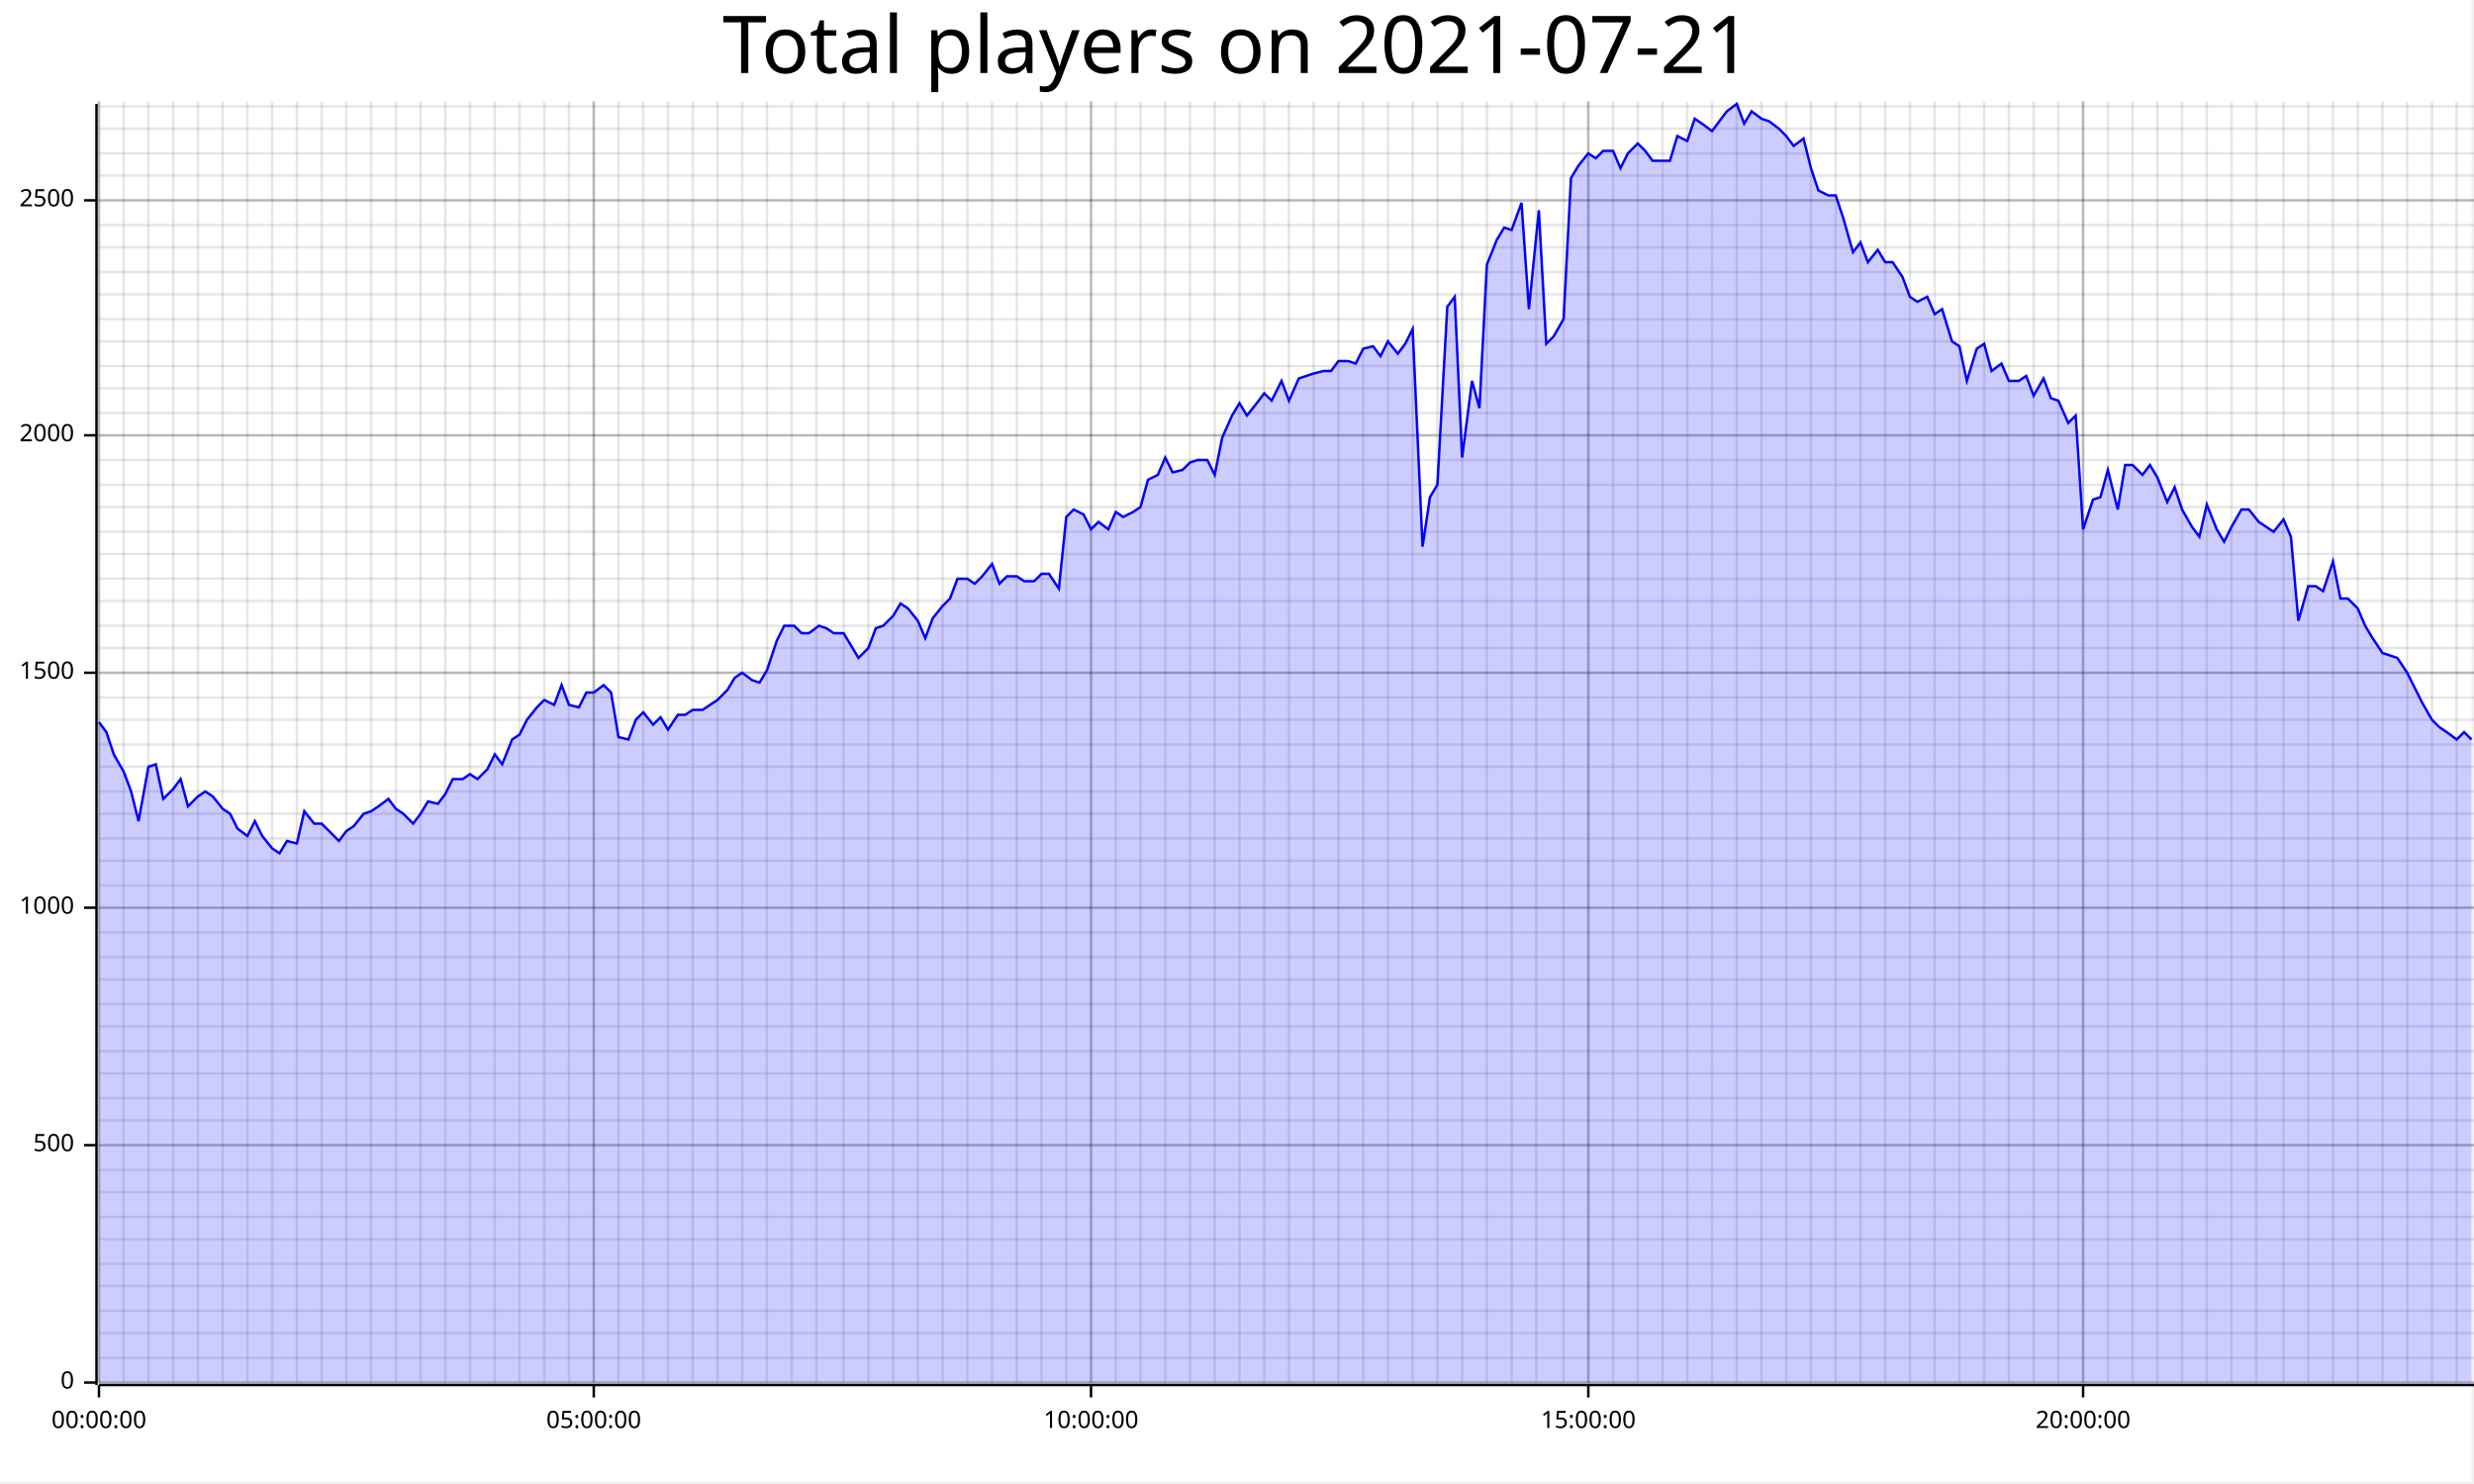
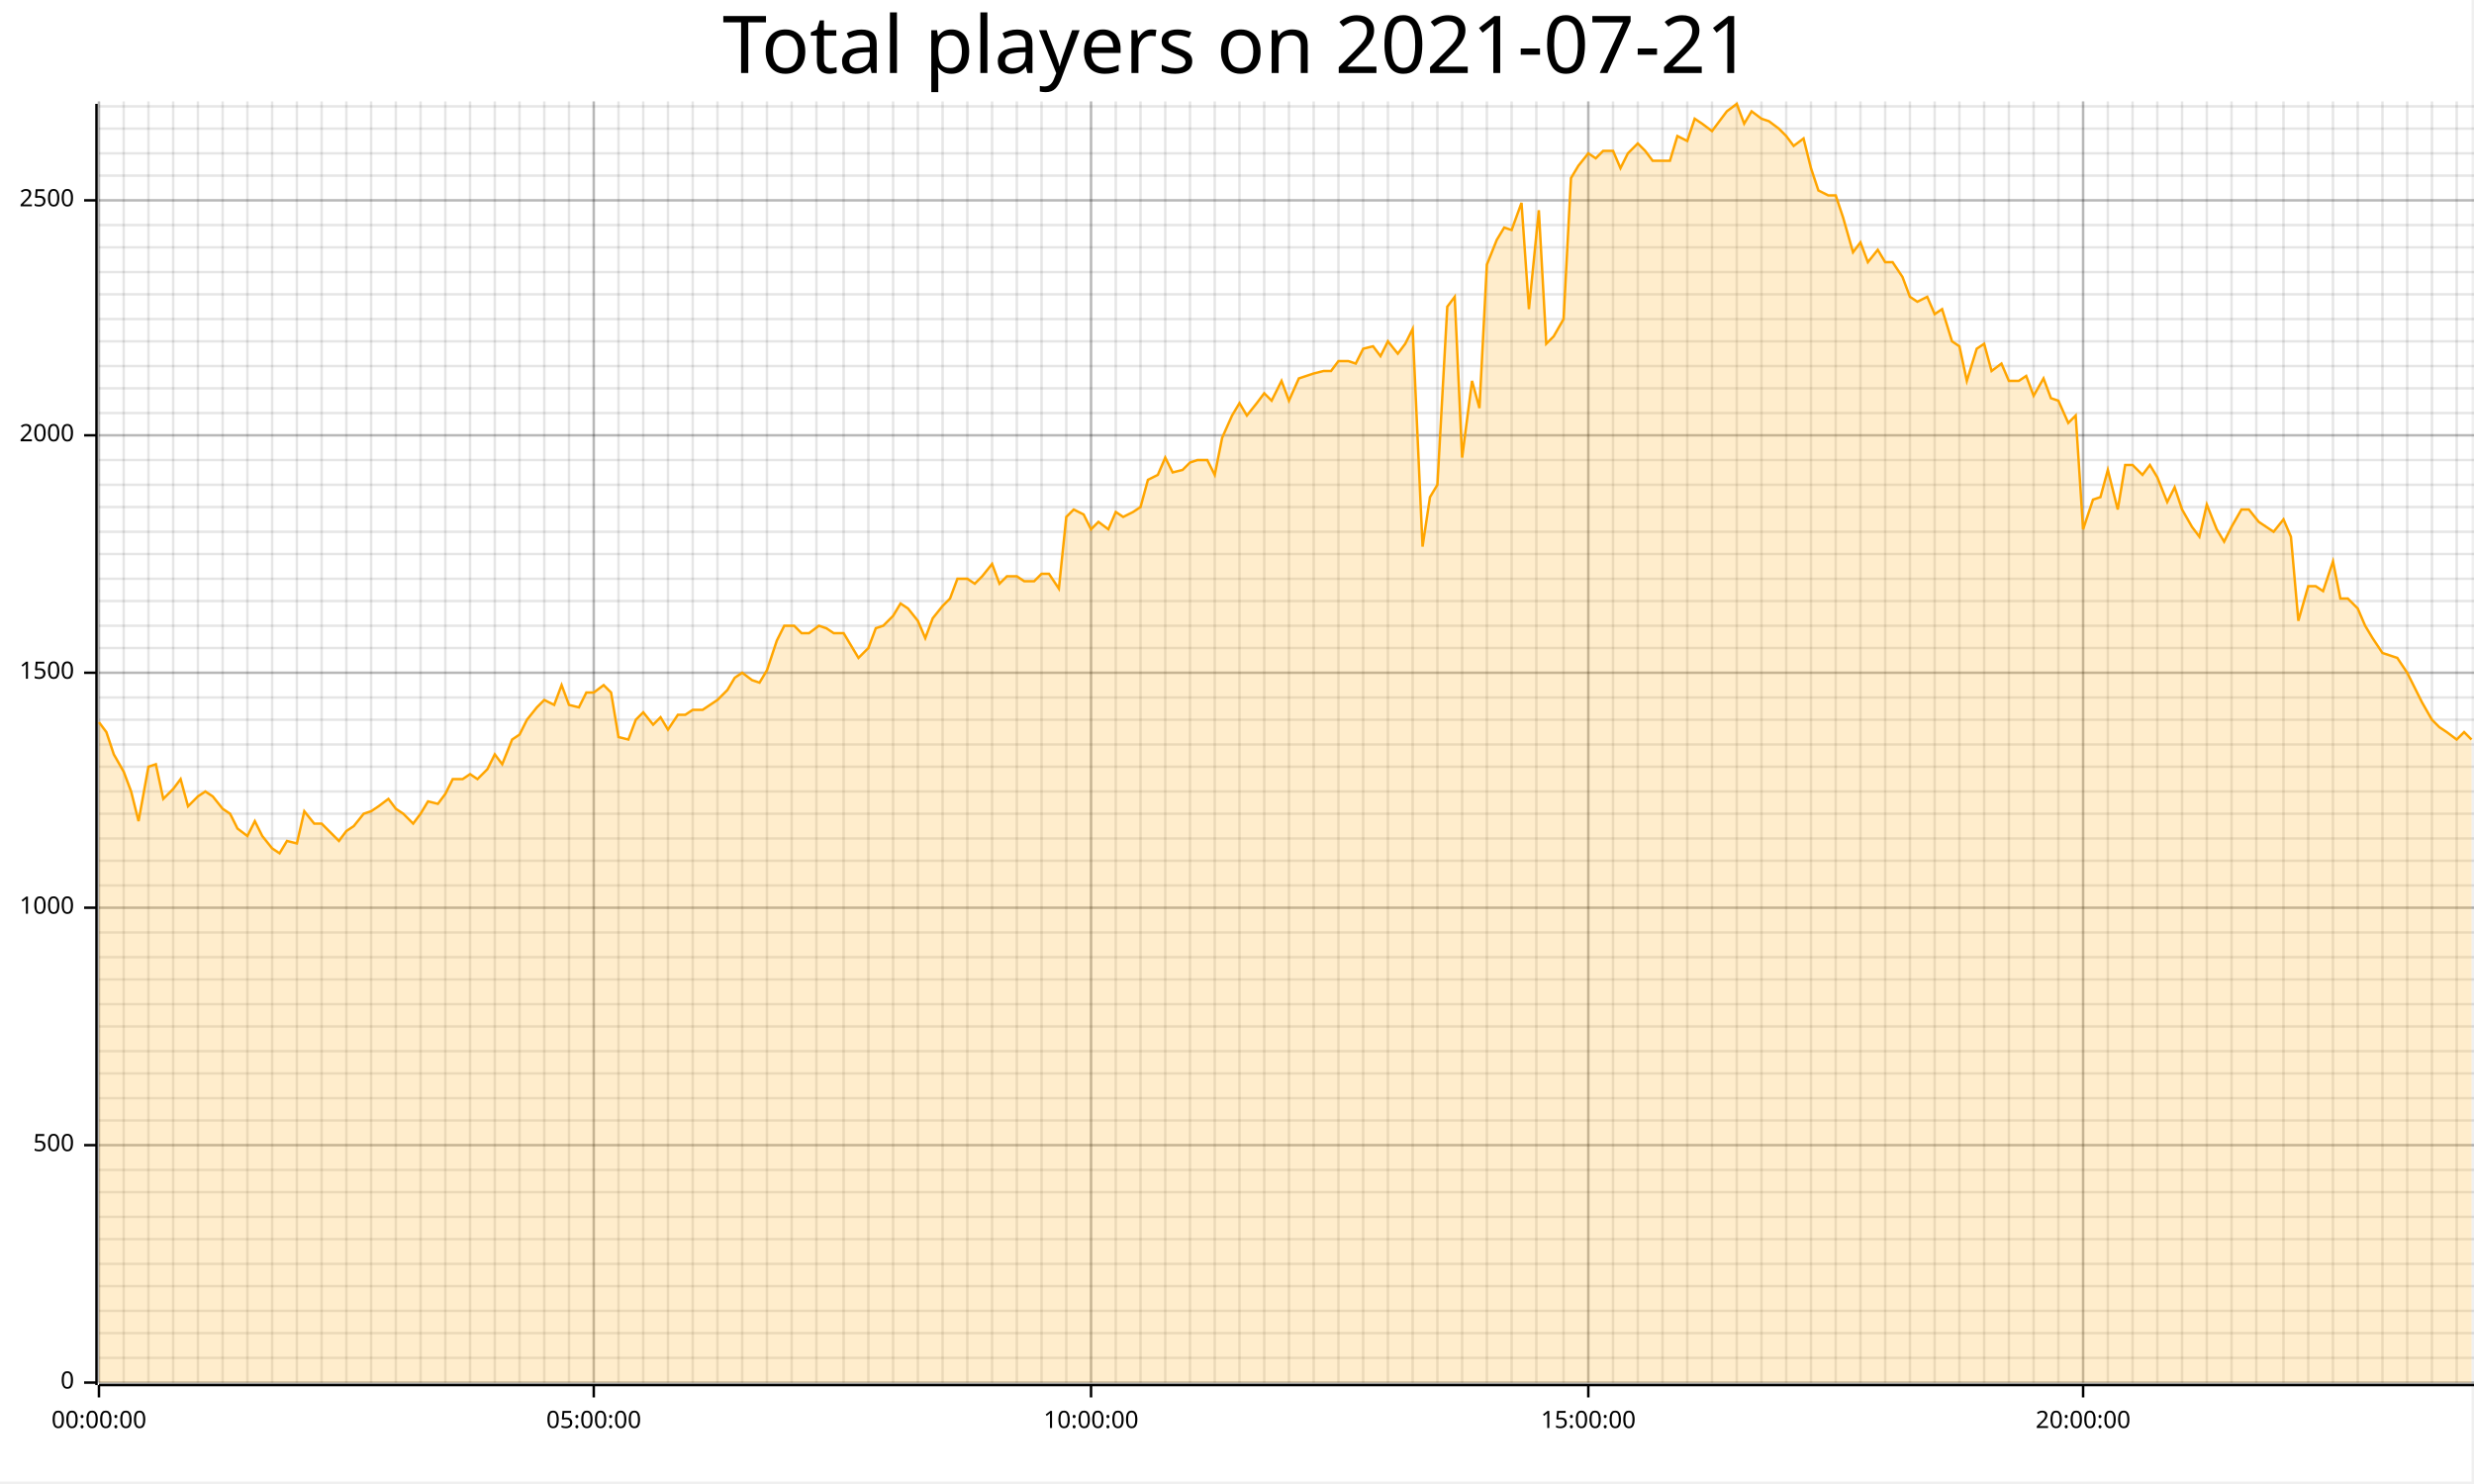
<svg xmlns="http://www.w3.org/2000/svg" width="1000" height="600" viewBox="0 0 1000 600">
  <rect x="0" y="0" width="999" height="599" opacity="1" fill="#FFFFFF" stroke="none" />
  <text x="500" y="5" dy="0.76em" text-anchor="middle" font-family="sans-serif" font-size="32.258" opacity="1" fill="#000000">
Total players on 2021-07-21
</text>
  <line opacity="0.1" stroke="#000000" stroke-width="1" x1="40" y1="559" x2="40" y2="41" />
  <line opacity="0.1" stroke="#000000" stroke-width="1" x1="50" y1="559" x2="50" y2="41" />
  <line opacity="0.1" stroke="#000000" stroke-width="1" x1="60" y1="559" x2="60" y2="41" />
  <line opacity="0.1" stroke="#000000" stroke-width="1" x1="70" y1="559" x2="70" y2="41" />
  <line opacity="0.1" stroke="#000000" stroke-width="1" x1="80" y1="559" x2="80" y2="41" />
  <line opacity="0.1" stroke="#000000" stroke-width="1" x1="90" y1="559" x2="90" y2="41" />
  <line opacity="0.1" stroke="#000000" stroke-width="1" x1="100" y1="559" x2="100" y2="41" />
  <line opacity="0.1" stroke="#000000" stroke-width="1" x1="110" y1="559" x2="110" y2="41" />
  <line opacity="0.1" stroke="#000000" stroke-width="1" x1="120" y1="559" x2="120" y2="41" />
  <line opacity="0.1" stroke="#000000" stroke-width="1" x1="130" y1="559" x2="130" y2="41" />
  <line opacity="0.1" stroke="#000000" stroke-width="1" x1="140" y1="559" x2="140" y2="41" />
  <line opacity="0.1" stroke="#000000" stroke-width="1" x1="150" y1="559" x2="150" y2="41" />
  <line opacity="0.1" stroke="#000000" stroke-width="1" x1="160" y1="559" x2="160" y2="41" />
  <line opacity="0.1" stroke="#000000" stroke-width="1" x1="170" y1="559" x2="170" y2="41" />
  <line opacity="0.1" stroke="#000000" stroke-width="1" x1="180" y1="559" x2="180" y2="41" />
  <line opacity="0.1" stroke="#000000" stroke-width="1" x1="190" y1="559" x2="190" y2="41" />
  <line opacity="0.1" stroke="#000000" stroke-width="1" x1="200" y1="559" x2="200" y2="41" />
  <line opacity="0.1" stroke="#000000" stroke-width="1" x1="210" y1="559" x2="210" y2="41" />
  <line opacity="0.1" stroke="#000000" stroke-width="1" x1="220" y1="559" x2="220" y2="41" />
  <line opacity="0.1" stroke="#000000" stroke-width="1" x1="230" y1="559" x2="230" y2="41" />
  <line opacity="0.1" stroke="#000000" stroke-width="1" x1="240" y1="559" x2="240" y2="41" />
  <line opacity="0.1" stroke="#000000" stroke-width="1" x1="250" y1="559" x2="250" y2="41" />
  <line opacity="0.1" stroke="#000000" stroke-width="1" x1="260" y1="559" x2="260" y2="41" />
  <line opacity="0.1" stroke="#000000" stroke-width="1" x1="270" y1="559" x2="270" y2="41" />
  <line opacity="0.1" stroke="#000000" stroke-width="1" x1="280" y1="559" x2="280" y2="41" />
  <line opacity="0.1" stroke="#000000" stroke-width="1" x1="290" y1="559" x2="290" y2="41" />
  <line opacity="0.1" stroke="#000000" stroke-width="1" x1="300" y1="559" x2="300" y2="41" />
  <line opacity="0.1" stroke="#000000" stroke-width="1" x1="310" y1="559" x2="310" y2="41" />
  <line opacity="0.1" stroke="#000000" stroke-width="1" x1="320" y1="559" x2="320" y2="41" />
  <line opacity="0.1" stroke="#000000" stroke-width="1" x1="330" y1="559" x2="330" y2="41" />
  <line opacity="0.1" stroke="#000000" stroke-width="1" x1="341" y1="559" x2="341" y2="41" />
  <line opacity="0.1" stroke="#000000" stroke-width="1" x1="351" y1="559" x2="351" y2="41" />
  <line opacity="0.1" stroke="#000000" stroke-width="1" x1="361" y1="559" x2="361" y2="41" />
  <line opacity="0.1" stroke="#000000" stroke-width="1" x1="371" y1="559" x2="371" y2="41" />
  <line opacity="0.1" stroke="#000000" stroke-width="1" x1="381" y1="559" x2="381" y2="41" />
  <line opacity="0.1" stroke="#000000" stroke-width="1" x1="391" y1="559" x2="391" y2="41" />
  <line opacity="0.1" stroke="#000000" stroke-width="1" x1="401" y1="559" x2="401" y2="41" />
  <line opacity="0.1" stroke="#000000" stroke-width="1" x1="411" y1="559" x2="411" y2="41" />
  <line opacity="0.1" stroke="#000000" stroke-width="1" x1="421" y1="559" x2="421" y2="41" />
  <line opacity="0.1" stroke="#000000" stroke-width="1" x1="431" y1="559" x2="431" y2="41" />
  <line opacity="0.1" stroke="#000000" stroke-width="1" x1="441" y1="559" x2="441" y2="41" />
  <line opacity="0.1" stroke="#000000" stroke-width="1" x1="451" y1="559" x2="451" y2="41" />
  <line opacity="0.1" stroke="#000000" stroke-width="1" x1="461" y1="559" x2="461" y2="41" />
  <line opacity="0.1" stroke="#000000" stroke-width="1" x1="471" y1="559" x2="471" y2="41" />
  <line opacity="0.1" stroke="#000000" stroke-width="1" x1="481" y1="559" x2="481" y2="41" />
  <line opacity="0.1" stroke="#000000" stroke-width="1" x1="491" y1="559" x2="491" y2="41" />
  <line opacity="0.1" stroke="#000000" stroke-width="1" x1="501" y1="559" x2="501" y2="41" />
  <line opacity="0.1" stroke="#000000" stroke-width="1" x1="511" y1="559" x2="511" y2="41" />
  <line opacity="0.1" stroke="#000000" stroke-width="1" x1="521" y1="559" x2="521" y2="41" />
  <line opacity="0.1" stroke="#000000" stroke-width="1" x1="531" y1="559" x2="531" y2="41" />
  <line opacity="0.1" stroke="#000000" stroke-width="1" x1="541" y1="559" x2="541" y2="41" />
  <line opacity="0.1" stroke="#000000" stroke-width="1" x1="551" y1="559" x2="551" y2="41" />
  <line opacity="0.1" stroke="#000000" stroke-width="1" x1="561" y1="559" x2="561" y2="41" />
  <line opacity="0.1" stroke="#000000" stroke-width="1" x1="571" y1="559" x2="571" y2="41" />
  <line opacity="0.1" stroke="#000000" stroke-width="1" x1="581" y1="559" x2="581" y2="41" />
  <line opacity="0.1" stroke="#000000" stroke-width="1" x1="591" y1="559" x2="591" y2="41" />
  <line opacity="0.1" stroke="#000000" stroke-width="1" x1="601" y1="559" x2="601" y2="41" />
  <line opacity="0.1" stroke="#000000" stroke-width="1" x1="611" y1="559" x2="611" y2="41" />
  <line opacity="0.1" stroke="#000000" stroke-width="1" x1="621" y1="559" x2="621" y2="41" />
  <line opacity="0.1" stroke="#000000" stroke-width="1" x1="632" y1="559" x2="632" y2="41" />
  <line opacity="0.1" stroke="#000000" stroke-width="1" x1="642" y1="559" x2="642" y2="41" />
  <line opacity="0.1" stroke="#000000" stroke-width="1" x1="652" y1="559" x2="652" y2="41" />
  <line opacity="0.1" stroke="#000000" stroke-width="1" x1="662" y1="559" x2="662" y2="41" />
  <line opacity="0.1" stroke="#000000" stroke-width="1" x1="672" y1="559" x2="672" y2="41" />
  <line opacity="0.1" stroke="#000000" stroke-width="1" x1="682" y1="559" x2="682" y2="41" />
  <line opacity="0.1" stroke="#000000" stroke-width="1" x1="692" y1="559" x2="692" y2="41" />
  <line opacity="0.1" stroke="#000000" stroke-width="1" x1="702" y1="559" x2="702" y2="41" />
  <line opacity="0.1" stroke="#000000" stroke-width="1" x1="712" y1="559" x2="712" y2="41" />
  <line opacity="0.1" stroke="#000000" stroke-width="1" x1="722" y1="559" x2="722" y2="41" />
  <line opacity="0.1" stroke="#000000" stroke-width="1" x1="732" y1="559" x2="732" y2="41" />
  <line opacity="0.1" stroke="#000000" stroke-width="1" x1="742" y1="559" x2="742" y2="41" />
  <line opacity="0.1" stroke="#000000" stroke-width="1" x1="752" y1="559" x2="752" y2="41" />
  <line opacity="0.1" stroke="#000000" stroke-width="1" x1="762" y1="559" x2="762" y2="41" />
  <line opacity="0.1" stroke="#000000" stroke-width="1" x1="772" y1="559" x2="772" y2="41" />
  <line opacity="0.1" stroke="#000000" stroke-width="1" x1="782" y1="559" x2="782" y2="41" />
  <line opacity="0.1" stroke="#000000" stroke-width="1" x1="792" y1="559" x2="792" y2="41" />
  <line opacity="0.1" stroke="#000000" stroke-width="1" x1="802" y1="559" x2="802" y2="41" />
  <line opacity="0.1" stroke="#000000" stroke-width="1" x1="812" y1="559" x2="812" y2="41" />
  <line opacity="0.1" stroke="#000000" stroke-width="1" x1="822" y1="559" x2="822" y2="41" />
  <line opacity="0.1" stroke="#000000" stroke-width="1" x1="832" y1="559" x2="832" y2="41" />
  <line opacity="0.1" stroke="#000000" stroke-width="1" x1="842" y1="559" x2="842" y2="41" />
  <line opacity="0.1" stroke="#000000" stroke-width="1" x1="852" y1="559" x2="852" y2="41" />
  <line opacity="0.1" stroke="#000000" stroke-width="1" x1="862" y1="559" x2="862" y2="41" />
  <line opacity="0.1" stroke="#000000" stroke-width="1" x1="872" y1="559" x2="872" y2="41" />
  <line opacity="0.1" stroke="#000000" stroke-width="1" x1="882" y1="559" x2="882" y2="41" />
  <line opacity="0.1" stroke="#000000" stroke-width="1" x1="892" y1="559" x2="892" y2="41" />
  <line opacity="0.1" stroke="#000000" stroke-width="1" x1="902" y1="559" x2="902" y2="41" />
  <line opacity="0.1" stroke="#000000" stroke-width="1" x1="912" y1="559" x2="912" y2="41" />
  <line opacity="0.1" stroke="#000000" stroke-width="1" x1="923" y1="559" x2="923" y2="41" />
  <line opacity="0.1" stroke="#000000" stroke-width="1" x1="933" y1="559" x2="933" y2="41" />
  <line opacity="0.1" stroke="#000000" stroke-width="1" x1="943" y1="559" x2="943" y2="41" />
  <line opacity="0.1" stroke="#000000" stroke-width="1" x1="953" y1="559" x2="953" y2="41" />
  <line opacity="0.1" stroke="#000000" stroke-width="1" x1="963" y1="559" x2="963" y2="41" />
  <line opacity="0.1" stroke="#000000" stroke-width="1" x1="973" y1="559" x2="973" y2="41" />
  <line opacity="0.1" stroke="#000000" stroke-width="1" x1="983" y1="559" x2="983" y2="41" />
  <line opacity="0.1" stroke="#000000" stroke-width="1" x1="993" y1="559" x2="993" y2="41" />
  <line opacity="0.1" stroke="#000000" stroke-width="1" x1="40" y1="559" x2="1000" y2="559" />
  <line opacity="0.1" stroke="#000000" stroke-width="1" x1="40" y1="549" x2="1000" y2="549" />
  <line opacity="0.1" stroke="#000000" stroke-width="1" x1="40" y1="539" x2="1000" y2="539" />
  <line opacity="0.1" stroke="#000000" stroke-width="1" x1="40" y1="530" x2="1000" y2="530" />
  <line opacity="0.1" stroke="#000000" stroke-width="1" x1="40" y1="520" x2="1000" y2="520" />
  <line opacity="0.1" stroke="#000000" stroke-width="1" x1="40" y1="511" x2="1000" y2="511" />
  <line opacity="0.1" stroke="#000000" stroke-width="1" x1="40" y1="501" x2="1000" y2="501" />
  <line opacity="0.1" stroke="#000000" stroke-width="1" x1="40" y1="492" x2="1000" y2="492" />
  <line opacity="0.1" stroke="#000000" stroke-width="1" x1="40" y1="482" x2="1000" y2="482" />
  <line opacity="0.1" stroke="#000000" stroke-width="1" x1="40" y1="473" x2="1000" y2="473" />
  <line opacity="0.1" stroke="#000000" stroke-width="1" x1="40" y1="463" x2="1000" y2="463" />
  <line opacity="0.1" stroke="#000000" stroke-width="1" x1="40" y1="453" x2="1000" y2="453" />
  <line opacity="0.1" stroke="#000000" stroke-width="1" x1="40" y1="444" x2="1000" y2="444" />
  <line opacity="0.1" stroke="#000000" stroke-width="1" x1="40" y1="434" x2="1000" y2="434" />
  <line opacity="0.1" stroke="#000000" stroke-width="1" x1="40" y1="425" x2="1000" y2="425" />
  <line opacity="0.1" stroke="#000000" stroke-width="1" x1="40" y1="415" x2="1000" y2="415" />
  <line opacity="0.1" stroke="#000000" stroke-width="1" x1="40" y1="406" x2="1000" y2="406" />
  <line opacity="0.1" stroke="#000000" stroke-width="1" x1="40" y1="396" x2="1000" y2="396" />
  <line opacity="0.1" stroke="#000000" stroke-width="1" x1="40" y1="387" x2="1000" y2="387" />
  <line opacity="0.1" stroke="#000000" stroke-width="1" x1="40" y1="377" x2="1000" y2="377" />
  <line opacity="0.1" stroke="#000000" stroke-width="1" x1="40" y1="367" x2="1000" y2="367" />
  <line opacity="0.1" stroke="#000000" stroke-width="1" x1="40" y1="358" x2="1000" y2="358" />
  <line opacity="0.1" stroke="#000000" stroke-width="1" x1="40" y1="348" x2="1000" y2="348" />
  <line opacity="0.1" stroke="#000000" stroke-width="1" x1="40" y1="339" x2="1000" y2="339" />
  <line opacity="0.1" stroke="#000000" stroke-width="1" x1="40" y1="329" x2="1000" y2="329" />
  <line opacity="0.1" stroke="#000000" stroke-width="1" x1="40" y1="320" x2="1000" y2="320" />
  <line opacity="0.1" stroke="#000000" stroke-width="1" x1="40" y1="310" x2="1000" y2="310" />
  <line opacity="0.1" stroke="#000000" stroke-width="1" x1="40" y1="301" x2="1000" y2="301" />
  <line opacity="0.1" stroke="#000000" stroke-width="1" x1="40" y1="291" x2="1000" y2="291" />
  <line opacity="0.1" stroke="#000000" stroke-width="1" x1="40" y1="282" x2="1000" y2="282" />
  <line opacity="0.1" stroke="#000000" stroke-width="1" x1="40" y1="272" x2="1000" y2="272" />
  <line opacity="0.1" stroke="#000000" stroke-width="1" x1="40" y1="262" x2="1000" y2="262" />
  <line opacity="0.1" stroke="#000000" stroke-width="1" x1="40" y1="253" x2="1000" y2="253" />
  <line opacity="0.1" stroke="#000000" stroke-width="1" x1="40" y1="243" x2="1000" y2="243" />
  <line opacity="0.1" stroke="#000000" stroke-width="1" x1="40" y1="234" x2="1000" y2="234" />
  <line opacity="0.1" stroke="#000000" stroke-width="1" x1="40" y1="224" x2="1000" y2="224" />
  <line opacity="0.1" stroke="#000000" stroke-width="1" x1="40" y1="215" x2="1000" y2="215" />
  <line opacity="0.1" stroke="#000000" stroke-width="1" x1="40" y1="205" x2="1000" y2="205" />
  <line opacity="0.1" stroke="#000000" stroke-width="1" x1="40" y1="196" x2="1000" y2="196" />
  <line opacity="0.1" stroke="#000000" stroke-width="1" x1="40" y1="186" x2="1000" y2="186" />
  <line opacity="0.1" stroke="#000000" stroke-width="1" x1="40" y1="176" x2="1000" y2="176" />
  <line opacity="0.1" stroke="#000000" stroke-width="1" x1="40" y1="167" x2="1000" y2="167" />
  <line opacity="0.1" stroke="#000000" stroke-width="1" x1="40" y1="157" x2="1000" y2="157" />
  <line opacity="0.1" stroke="#000000" stroke-width="1" x1="40" y1="148" x2="1000" y2="148" />
  <line opacity="0.1" stroke="#000000" stroke-width="1" x1="40" y1="138" x2="1000" y2="138" />
  <line opacity="0.1" stroke="#000000" stroke-width="1" x1="40" y1="129" x2="1000" y2="129" />
  <line opacity="0.1" stroke="#000000" stroke-width="1" x1="40" y1="119" x2="1000" y2="119" />
  <line opacity="0.1" stroke="#000000" stroke-width="1" x1="40" y1="110" x2="1000" y2="110" />
  <line opacity="0.1" stroke="#000000" stroke-width="1" x1="40" y1="100" x2="1000" y2="100" />
  <line opacity="0.1" stroke="#000000" stroke-width="1" x1="40" y1="91" x2="1000" y2="91" />
  <line opacity="0.1" stroke="#000000" stroke-width="1" x1="40" y1="81" x2="1000" y2="81" />
  <line opacity="0.1" stroke="#000000" stroke-width="1" x1="40" y1="71" x2="1000" y2="71" />
  <line opacity="0.1" stroke="#000000" stroke-width="1" x1="40" y1="62" x2="1000" y2="62" />
  <line opacity="0.1" stroke="#000000" stroke-width="1" x1="40" y1="52" x2="1000" y2="52" />
  <line opacity="0.1" stroke="#000000" stroke-width="1" x1="40" y1="43" x2="1000" y2="43" />
  <line opacity="0.2" stroke="#000000" stroke-width="1" x1="40" y1="559" x2="40" y2="41" />
  <line opacity="0.2" stroke="#000000" stroke-width="1" x1="240" y1="559" x2="240" y2="41" />
  <line opacity="0.2" stroke="#000000" stroke-width="1" x1="441" y1="559" x2="441" y2="41" />
  <line opacity="0.2" stroke="#000000" stroke-width="1" x1="642" y1="559" x2="642" y2="41" />
  <line opacity="0.2" stroke="#000000" stroke-width="1" x1="842" y1="559" x2="842" y2="41" />
  <line opacity="0.2" stroke="#000000" stroke-width="1" x1="40" y1="559" x2="1000" y2="559" />
  <line opacity="0.2" stroke="#000000" stroke-width="1" x1="40" y1="463" x2="1000" y2="463" />
  <line opacity="0.2" stroke="#000000" stroke-width="1" x1="40" y1="367" x2="1000" y2="367" />
  <line opacity="0.2" stroke="#000000" stroke-width="1" x1="40" y1="272" x2="1000" y2="272" />
  <line opacity="0.2" stroke="#000000" stroke-width="1" x1="40" y1="176" x2="1000" y2="176" />
  <line opacity="0.2" stroke="#000000" stroke-width="1" x1="40" y1="81" x2="1000" y2="81" />
  <polyline fill="none" opacity="1" stroke="#000000" stroke-width="1" points="39,42 39,560 " />
  <text x="30" y="559" dy="0.5ex" text-anchor="end" font-family="sans-serif" font-size="9.677" opacity="1" fill="#000000">
0
</text>
  <polyline fill="none" opacity="1" stroke="#000000" stroke-width="1" points="34,559 39,559 " />
  <text x="30" y="463" dy="0.5ex" text-anchor="end" font-family="sans-serif" font-size="9.677" opacity="1" fill="#000000">
500
</text>
  <polyline fill="none" opacity="1" stroke="#000000" stroke-width="1" points="34,463 39,463 " />
  <text x="30" y="367" dy="0.5ex" text-anchor="end" font-family="sans-serif" font-size="9.677" opacity="1" fill="#000000">
1000
</text>
  <polyline fill="none" opacity="1" stroke="#000000" stroke-width="1" points="34,367 39,367 " />
  <text x="30" y="272" dy="0.5ex" text-anchor="end" font-family="sans-serif" font-size="9.677" opacity="1" fill="#000000">
1500
</text>
  <polyline fill="none" opacity="1" stroke="#000000" stroke-width="1" points="34,272 39,272 " />
  <text x="30" y="176" dy="0.5ex" text-anchor="end" font-family="sans-serif" font-size="9.677" opacity="1" fill="#000000">
2000
</text>
  <polyline fill="none" opacity="1" stroke="#000000" stroke-width="1" points="34,176 39,176 " />
  <text x="30" y="81" dy="0.5ex" text-anchor="end" font-family="sans-serif" font-size="9.677" opacity="1" fill="#000000">
2500
</text>
  <polyline fill="none" opacity="1" stroke="#000000" stroke-width="1" points="34,81 39,81 " />
  <polyline fill="none" opacity="1" stroke="#000000" stroke-width="1" points="40,560 1000,560 " />
  <text x="40" y="570" dy="0.76em" text-anchor="middle" font-family="sans-serif" font-size="9.677" opacity="1" fill="#000000">
00:00:00
</text>
  <polyline fill="none" opacity="1" stroke="#000000" stroke-width="1" points="40,560 40,565 " />
  <text x="240" y="570" dy="0.76em" text-anchor="middle" font-family="sans-serif" font-size="9.677" opacity="1" fill="#000000">
05:00:00
</text>
  <polyline fill="none" opacity="1" stroke="#000000" stroke-width="1" points="240,560 240,565 " />
  <text x="441" y="570" dy="0.76em" text-anchor="middle" font-family="sans-serif" font-size="9.677" opacity="1" fill="#000000">
10:00:00
</text>
  <polyline fill="none" opacity="1" stroke="#000000" stroke-width="1" points="441,560 441,565 " />
  <text x="642" y="570" dy="0.76em" text-anchor="middle" font-family="sans-serif" font-size="9.677" opacity="1" fill="#000000">
15:00:00
</text>
  <polyline fill="none" opacity="1" stroke="#000000" stroke-width="1" points="642,560 642,565 " />
  <text x="842" y="570" dy="0.76em" text-anchor="middle" font-family="sans-serif" font-size="9.677" opacity="1" fill="#000000">
20:00:00
</text>
  <polyline fill="none" opacity="1" stroke="#000000" stroke-width="1" points="842,560 842,565 " />
-   <polygon opacity="0.2" fill="#0000FF" points="40,292 43,296 46,305 50,312 53,320 56,332 60,310 63,309 66,323 70,319 73,315 76,326 80,322 83,320 86,322 90,327 93,329 96,335 100,338 103,332 106,338 110,343 113,345 116,340 120,341 123,328 127,333 130,333 133,336 137,340 140,336 143,334 147,329 150,328 153,326 157,323 160,327 163,329 167,333 170,329 173,324 177,325 180,321 183,315 187,315 190,313 193,315 197,311 200,305 203,309 207,299 210,297 213,291 217,286 220,283 224,285 227,277 230,285 234,286 237,280 240,280 244,277 247,280 250,298 254,299 257,291 260,288 264,293 267,290 270,295 274,289 277,289 280,287 284,287 287,285 290,283 294,279 297,274 300,272 304,275 307,276 310,271 314,259 317,253 321,253 324,256 327,256 331,253 334,254 337,256 341,256 344,261 347,266 351,262 354,254 357,253 361,249 364,244 367,246 371,251 374,258 377,250 381,245 384,242 387,234 391,234 394,236 397,233 401,228 404,236 407,233 411,233 414,235 418,235 421,232 424,232 428,238 431,209 434,206 438,208 441,214 444,211 448,214 451,207 454,209 458,207 461,205 464,194 468,192 471,185 474,191 478,190 481,187 484,186 488,186 491,192 494,177 498,168 501,163 504,168 508,163 511,159 514,162 518,154 521,162 525,153 528,152 531,151 535,150 538,150 541,146 545,146 548,147 551,141 555,140 558,144 561,138 565,143 568,139 571,133 575,221 578,201 581,196 585,124 588,120 591,185 595,154 598,165 601,107 605,97 608,92 611,93 615,82 618,125 622,85 625,139 628,136 632,129 635,72 638,67 642,62 645,64 648,61 652,61 655,68 658,62 662,58 665,61 668,65 672,65 675,65 678,55 682,57 685,48 688,50 692,53 695,49 698,45 702,42 705,50 708,45 712,48 715,49 719,52 722,55 725,59 729,56 732,68 735,77 739,79 742,79 745,88 749,102 752,98 755,106 759,101 762,106 765,106 769,112 772,120 775,122 779,120 782,127 785,125 789,138 792,140 795,154 799,141 802,139 805,150 809,147 812,154 816,154 819,152 822,160 826,153 829,161 832,162 836,171 839,168 842,214 846,202 849,201 852,190 856,206 859,188 862,188 866,192 869,188 872,193 876,203 879,197 882,206 886,213 889,217 892,204 896,214 899,219 902,213 906,206 909,206 913,211 916,213 919,215 923,210 926,217 929,251 933,237 936,237 939,239 943,227 946,242 949,242 953,246 956,253 959,258 963,264 966,265 969,266 973,272 976,278 979,284 983,291 986,294 989,296 993,299 996,296 999,299 999,559 40,559 " />
-   <polyline fill="none" opacity="1" stroke="#0000FF" stroke-width="1" points="40,292 43,296 46,305 50,312 53,320 56,332 60,310 63,309 66,323 70,319 73,315 76,326 80,322 83,320 86,322 90,327 93,329 96,335 100,338 103,332 106,338 110,343 113,345 116,340 120,341 123,328 127,333 130,333 133,336 137,340 140,336 143,334 147,329 150,328 153,326 157,323 160,327 163,329 167,333 170,329 173,324 177,325 180,321 183,315 187,315 190,313 193,315 197,311 200,305 203,309 207,299 210,297 213,291 217,286 220,283 224,285 227,277 230,285 234,286 237,280 240,280 244,277 247,280 250,298 254,299 257,291 260,288 264,293 267,290 270,295 274,289 277,289 280,287 284,287 287,285 290,283 294,279 297,274 300,272 304,275 307,276 310,271 314,259 317,253 321,253 324,256 327,256 331,253 334,254 337,256 341,256 344,261 347,266 351,262 354,254 357,253 361,249 364,244 367,246 371,251 374,258 377,250 381,245 384,242 387,234 391,234 394,236 397,233 401,228 404,236 407,233 411,233 414,235 418,235 421,232 424,232 428,238 431,209 434,206 438,208 441,214 444,211 448,214 451,207 454,209 458,207 461,205 464,194 468,192 471,185 474,191 478,190 481,187 484,186 488,186 491,192 494,177 498,168 501,163 504,168 508,163 511,159 514,162 518,154 521,162 525,153 528,152 531,151 535,150 538,150 541,146 545,146 548,147 551,141 555,140 558,144 561,138 565,143 568,139 571,133 575,221 578,201 581,196 585,124 588,120 591,185 595,154 598,165 601,107 605,97 608,92 611,93 615,82 618,125 622,85 625,139 628,136 632,129 635,72 638,67 642,62 645,64 648,61 652,61 655,68 658,62 662,58 665,61 668,65 672,65 675,65 678,55 682,57 685,48 688,50 692,53 695,49 698,45 702,42 705,50 708,45 712,48 715,49 719,52 722,55 725,59 729,56 732,68 735,77 739,79 742,79 745,88 749,102 752,98 755,106 759,101 762,106 765,106 769,112 772,120 775,122 779,120 782,127 785,125 789,138 792,140 795,154 799,141 802,139 805,150 809,147 812,154 816,154 819,152 822,160 826,153 829,161 832,162 836,171 839,168 842,214 846,202 849,201 852,190 856,206 859,188 862,188 866,192 869,188 872,193 876,203 879,197 882,206 886,213 889,217 892,204 896,214 899,219 902,213 906,206 909,206 913,211 916,213 919,215 923,210 926,217 929,251 933,237 936,237 939,239 943,227 946,242 949,242 953,246 956,253 959,258 963,264 966,265 969,266 973,272 976,278 979,284 983,291 986,294 989,296 993,299 996,296 999,299 " />
+   <polygon opacity="0.2" fill="#FFA500" points="40,292 43,296 46,305 50,312 53,320 56,332 60,310 63,309 66,323 70,319 73,315 76,326 80,322 83,320 86,322 90,327 93,329 96,335 100,338 103,332 106,338 110,343 113,345 116,340 120,341 123,328 127,333 130,333 133,336 137,340 140,336 143,334 147,329 150,328 153,326 157,323 160,327 163,329 167,333 170,329 173,324 177,325 180,321 183,315 187,315 190,313 193,315 197,311 200,305 203,309 207,299 210,297 213,291 217,286 220,283 224,285 227,277 230,285 234,286 237,280 240,280 244,277 247,280 250,298 254,299 257,291 260,288 264,293 267,290 270,295 274,289 277,289 280,287 284,287 287,285 290,283 294,279 297,274 300,272 304,275 307,276 310,271 314,259 317,253 321,253 324,256 327,256 331,253 334,254 337,256 341,256 344,261 347,266 351,262 354,254 357,253 361,249 364,244 367,246 371,251 374,258 377,250 381,245 384,242 387,234 391,234 394,236 397,233 401,228 404,236 407,233 411,233 414,235 418,235 421,232 424,232 428,238 431,209 434,206 438,208 441,214 444,211 448,214 451,207 454,209 458,207 461,205 464,194 468,192 471,185 474,191 478,190 481,187 484,186 488,186 491,192 494,177 498,168 501,163 504,168 508,163 511,159 514,162 518,154 521,162 525,153 528,152 531,151 535,150 538,150 541,146 545,146 548,147 551,141 555,140 558,144 561,138 565,143 568,139 571,133 575,221 578,201 581,196 585,124 588,120 591,185 595,154 598,165 601,107 605,97 608,92 611,93 615,82 618,125 622,85 625,139 628,136 632,129 635,72 638,67 642,62 645,64 648,61 652,61 655,68 658,62 662,58 665,61 668,65 672,65 675,65 678,55 682,57 685,48 688,50 692,53 695,49 698,45 702,42 705,50 708,45 712,48 715,49 719,52 722,55 725,59 729,56 732,68 735,77 739,79 742,79 745,88 749,102 752,98 755,106 759,101 762,106 765,106 769,112 772,120 775,122 779,120 782,127 785,125 789,138 792,140 795,154 799,141 802,139 805,150 809,147 812,154 816,154 819,152 822,160 826,153 829,161 832,162 836,171 839,168 842,214 846,202 849,201 852,190 856,206 859,188 862,188 866,192 869,188 872,193 876,203 879,197 882,206 886,213 889,217 892,204 896,214 899,219 902,213 906,206 909,206 913,211 916,213 919,215 923,210 926,217 929,251 933,237 936,237 939,239 943,227 946,242 949,242 953,246 956,253 959,258 963,264 966,265 969,266 973,272 976,278 979,284 983,291 986,294 989,296 993,299 996,296 999,299 999,559 40,559 " />
+   <polyline fill="none" opacity="1" stroke="#FFA500" stroke-width="1" points="40,292 43,296 46,305 50,312 53,320 56,332 60,310 63,309 66,323 70,319 73,315 76,326 80,322 83,320 86,322 90,327 93,329 96,335 100,338 103,332 106,338 110,343 113,345 116,340 120,341 123,328 127,333 130,333 133,336 137,340 140,336 143,334 147,329 150,328 153,326 157,323 160,327 163,329 167,333 170,329 173,324 177,325 180,321 183,315 187,315 190,313 193,315 197,311 200,305 203,309 207,299 210,297 213,291 217,286 220,283 224,285 227,277 230,285 234,286 237,280 240,280 244,277 247,280 250,298 254,299 257,291 260,288 264,293 267,290 270,295 274,289 277,289 280,287 284,287 287,285 290,283 294,279 297,274 300,272 304,275 307,276 310,271 314,259 317,253 321,253 324,256 327,256 331,253 334,254 337,256 341,256 344,261 347,266 351,262 354,254 357,253 361,249 364,244 367,246 371,251 374,258 377,250 381,245 384,242 387,234 391,234 394,236 397,233 401,228 404,236 407,233 411,233 414,235 418,235 421,232 424,232 428,238 431,209 434,206 438,208 441,214 444,211 448,214 451,207 454,209 458,207 461,205 464,194 468,192 471,185 474,191 478,190 481,187 484,186 488,186 491,192 494,177 498,168 501,163 504,168 508,163 511,159 514,162 518,154 521,162 525,153 528,152 531,151 535,150 538,150 541,146 545,146 548,147 551,141 555,140 558,144 561,138 565,143 568,139 571,133 575,221 578,201 581,196 585,124 588,120 591,185 595,154 598,165 601,107 605,97 608,92 611,93 615,82 618,125 622,85 625,139 628,136 632,129 635,72 638,67 642,62 645,64 648,61 652,61 655,68 658,62 662,58 665,61 668,65 672,65 675,65 678,55 682,57 685,48 688,50 692,53 695,49 698,45 702,42 705,50 708,45 712,48 715,49 719,52 722,55 725,59 729,56 732,68 735,77 739,79 742,79 745,88 749,102 752,98 755,106 759,101 762,106 765,106 769,112 772,120 775,122 779,120 782,127 785,125 789,138 792,140 795,154 799,141 802,139 805,150 809,147 812,154 816,154 819,152 822,160 826,153 829,161 832,162 836,171 839,168 842,214 846,202 849,201 852,190 856,206 859,188 862,188 866,192 869,188 872,193 876,203 879,197 882,206 886,213 889,217 892,204 896,214 899,219 902,213 906,206 909,206 913,211 916,213 919,215 923,210 926,217 929,251 933,237 936,237 939,239 943,227 946,242 949,242 953,246 956,253 959,258 963,264 966,265 969,266 973,272 976,278 979,284 983,291 986,294 989,296 993,299 996,296 999,299 " />
</svg>
